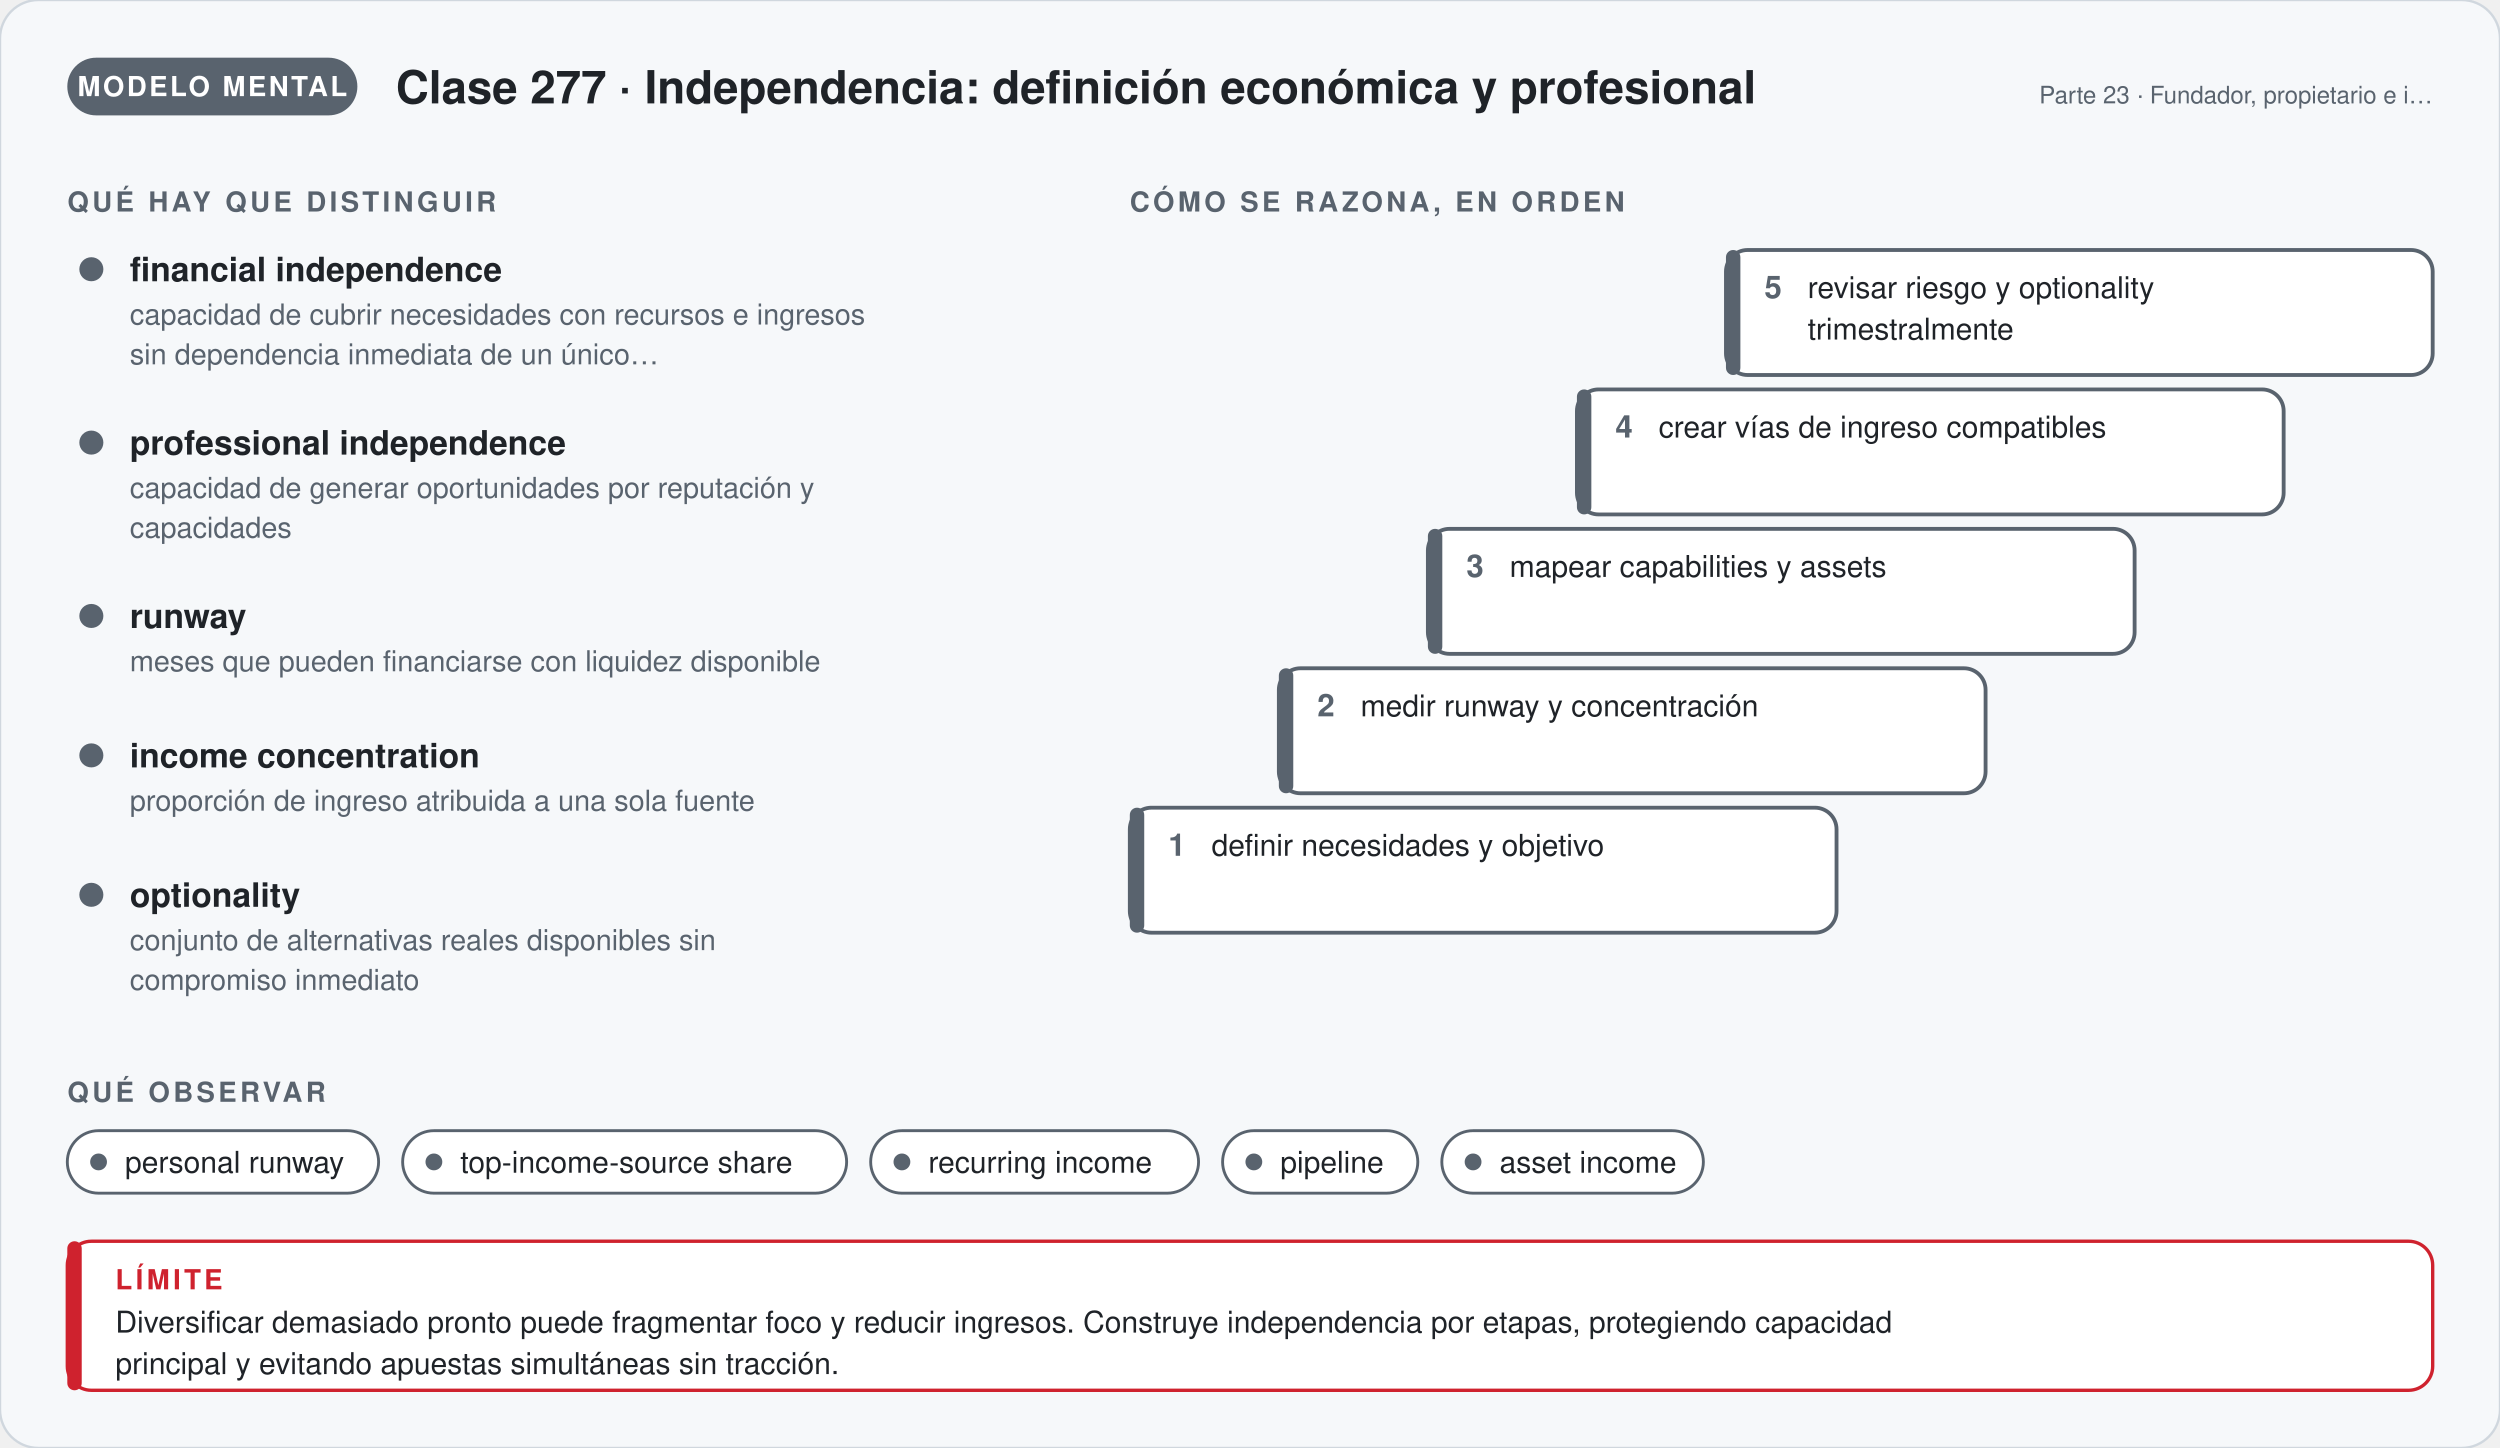
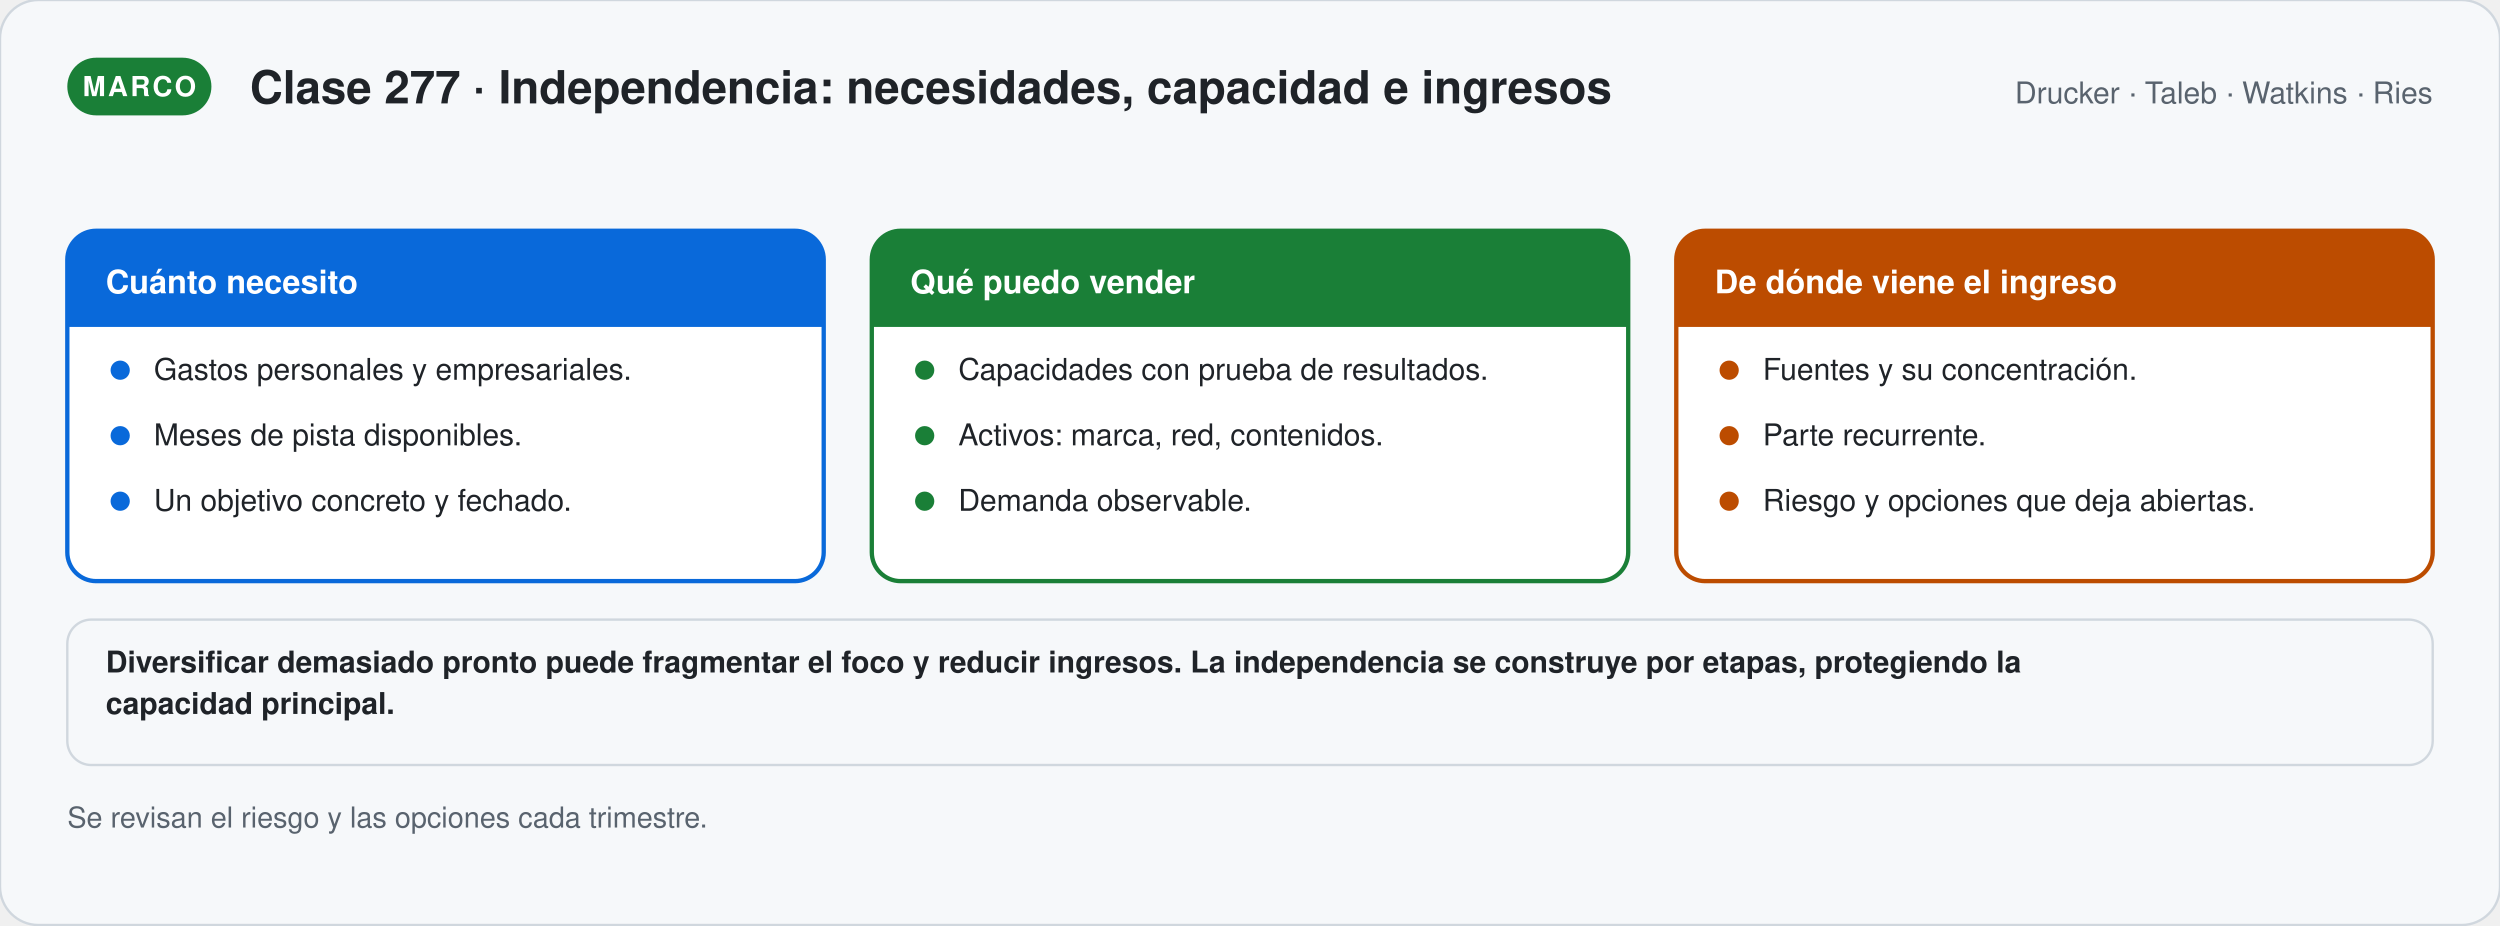
- <svg xmlns="http://www.w3.org/2000/svg" viewBox="0 0 1040 602.36" width="1040" role="img" aria-labelledby="t-g277 d-g277" font-family="'Segoe UI', 'Helvetica Neue', Helvetica, Arial, sans-serif">
+ <svg xmlns="http://www.w3.org/2000/svg" viewBox="0 0 1040 384.81" width="1040" role="img" aria-labelledby="t-s277 d-s277" font-family="'Segoe UI', 'Helvetica Neue', Helvetica, Arial, sans-serif">
  <defs>
-     <marker id="p-g277" viewBox="0 0 10 10" refX="8" refY="5" markerWidth="7" markerHeight="7" orient="auto">
+     <marker id="p-s277" viewBox="0 0 10 10" refX="8" refY="5" markerWidth="7" markerHeight="7" orient="auto">
      <path d="M1,1 L9,5 L1,9 Z" fill="#59636e" />
    </marker>
  </defs>
-   <rect width="1040" height="602.36" rx="16" fill="#f6f8fa" stroke="#d0d7de" />
-   <rect x="28" y="24" width="120.67" height="24" rx="12" fill="#59636e" />
-   <text x="88.335" y="40" font-size="11.5" font-weight="700" fill="#ffffff" text-anchor="middle" letter-spacing="1">MODELO MENTAL</text>
-   <text x="164.67" y="43" font-size="19" font-weight="700" fill="#1f2328" text-anchor="start">Clase 277 · Independencia: definición económica y profesional</text>
-   <text x="1012" y="43" font-size="10" font-weight="400" fill="#59636e" text-anchor="end">Parte 23 · Fundador, propietario e i…</text>
-   <text x="28" y="88" font-size="11.5" font-weight="700" fill="#59636e" text-anchor="start" letter-spacing="1.4">QUÉ HAY QUE DISTINGUIR</text>
-   <circle cx="38" cy="112" r="5" fill="#59636e" />
-   <text x="54" y="117" font-size="14" font-weight="700" fill="#1f2328" text-anchor="start">financial independence</text>
-   <text x="54" y="135" font-size="12" font-weight="400" fill="#59636e" text-anchor="start">capacidad de cubrir necesidades con recursos e ingresos</text>
-   <text x="54" y="151.56" font-size="12" font-weight="400" fill="#59636e" text-anchor="start">sin dependencia inmediata de un único…</text>
-   <circle cx="38" cy="184.12" r="5" fill="#59636e" />
-   <text x="54" y="189.12" font-size="14" font-weight="700" fill="#1f2328" text-anchor="start">professional independence</text>
-   <text x="54" y="207.12" font-size="12" font-weight="400" fill="#59636e" text-anchor="start">capacidad de generar oportunidades por reputación y</text>
-   <text x="54" y="223.68" font-size="12" font-weight="400" fill="#59636e" text-anchor="start">capacidades</text>
-   <circle cx="38" cy="256.24" r="5" fill="#59636e" />
-   <text x="54" y="261.24" font-size="14" font-weight="700" fill="#1f2328" text-anchor="start">runway</text>
-   <text x="54" y="279.24" font-size="12" font-weight="400" fill="#59636e" text-anchor="start">meses que pueden financiarse con liquidez disponible</text>
-   <circle cx="38" cy="314.24" r="5" fill="#59636e" />
-   <text x="54" y="319.24" font-size="14" font-weight="700" fill="#1f2328" text-anchor="start">income concentration</text>
-   <text x="54" y="337.24" font-size="12" font-weight="400" fill="#59636e" text-anchor="start">proporción de ingreso atribuida a una sola fuente</text>
-   <circle cx="38" cy="372.24" r="5" fill="#59636e" />
-   <text x="54" y="377.24" font-size="14" font-weight="700" fill="#1f2328" text-anchor="start">optionality</text>
-   <text x="54" y="395.24" font-size="12" font-weight="400" fill="#59636e" text-anchor="start">conjunto de alternativas reales disponibles sin</text>
-   <text x="54" y="411.8" font-size="12" font-weight="400" fill="#59636e" text-anchor="start">compromiso inmediato</text>
-   <text x="470" y="88" font-size="11.5" font-weight="700" fill="#59636e" text-anchor="start" letter-spacing="1.4">CÓMO SE RAZONA, EN ORDEN</text>
-   <rect x="470" y="336" width="294" height="52" rx="9" fill="#ffffff" stroke="#59636e" stroke-width="1.6" />
-   <rect x="470" y="336" width="6" height="52" rx="3" fill="#59636e" />
-   <text x="486" y="356" font-size="13" font-weight="800" fill="#59636e" text-anchor="start">1</text>
-   <text x="504" y="356" font-size="12.5" font-weight="400" fill="#1f2328" text-anchor="start">definir necesidades y objetivo</text>
-   <rect x="532" y="278" width="294" height="52" rx="9" fill="#ffffff" stroke="#59636e" stroke-width="1.6" />
-   <rect x="532" y="278" width="6" height="52" rx="3" fill="#59636e" />
-   <text x="548" y="298" font-size="13" font-weight="800" fill="#59636e" text-anchor="start">2</text>
-   <text x="566" y="298" font-size="12.5" font-weight="400" fill="#1f2328" text-anchor="start">medir runway y concentración</text>
-   <rect x="594" y="220" width="294" height="52" rx="9" fill="#ffffff" stroke="#59636e" stroke-width="1.6" />
-   <rect x="594" y="220" width="6" height="52" rx="3" fill="#59636e" />
-   <text x="610" y="240" font-size="13" font-weight="800" fill="#59636e" text-anchor="start">3</text>
-   <text x="628" y="240" font-size="12.5" font-weight="400" fill="#1f2328" text-anchor="start">mapear capabilities y assets</text>
-   <rect x="656" y="162" width="294" height="52" rx="9" fill="#ffffff" stroke="#59636e" stroke-width="1.6" />
-   <rect x="656" y="162" width="6" height="52" rx="3" fill="#59636e" />
-   <text x="672" y="182" font-size="13" font-weight="800" fill="#59636e" text-anchor="start">4</text>
-   <text x="690" y="182" font-size="12.5" font-weight="400" fill="#1f2328" text-anchor="start">crear vías de ingreso compatibles</text>
-   <rect x="718" y="104" width="294" height="52" rx="9" fill="#ffffff" stroke="#59636e" stroke-width="1.6" />
-   <rect x="718" y="104" width="6" height="52" rx="3" fill="#59636e" />
-   <text x="734" y="124" font-size="13" font-weight="800" fill="#59636e" text-anchor="start">5</text>
-   <text x="752" y="124" font-size="12.5" font-weight="400" fill="#1f2328" text-anchor="start">revisar riesgo y optionality</text>
-   <text x="752" y="141.25" font-size="12.5" font-weight="400" fill="#1f2328" text-anchor="start">trimestralmente</text>
-   <text x="28" y="458.36" font-size="11.5" font-weight="700" fill="#59636e" text-anchor="start" letter-spacing="1.4">QUÉ OBSERVAR</text>
-   <rect x="28" y="470.36" width="129.5" height="26" rx="13" fill="#ffffff" stroke="#59636e" stroke-width="1.2" />
-   <circle cx="41" cy="483.36" r="3.5" fill="#59636e" />
-   <text x="52" y="487.86" font-size="12.5" font-weight="400" fill="#1f2328" text-anchor="start">personal runway</text>
-   <rect x="167.5" y="470.36" width="184.7" height="26" rx="13" fill="#ffffff" stroke="#59636e" stroke-width="1.2" />
-   <circle cx="180.5" cy="483.36" r="3.5" fill="#59636e" />
-   <text x="191.5" y="487.86" font-size="12.5" font-weight="400" fill="#1f2328" text-anchor="start">top-income-source share</text>
-   <rect x="362.2" y="470.36" width="136.4" height="26" rx="13" fill="#ffffff" stroke="#59636e" stroke-width="1.2" />
-   <circle cx="375.2" cy="483.36" r="3.5" fill="#59636e" />
-   <text x="386.2" y="487.86" font-size="12.5" font-weight="400" fill="#1f2328" text-anchor="start">recurring income</text>
-   <rect x="508.6" y="470.36" width="81.2" height="26" rx="13" fill="#ffffff" stroke="#59636e" stroke-width="1.2" />
-   <circle cx="521.6" cy="483.36" r="3.5" fill="#59636e" />
-   <text x="532.6" y="487.86" font-size="12.5" font-weight="400" fill="#1f2328" text-anchor="start">pipeline</text>
-   <rect x="599.8" y="470.36" width="108.8" height="26" rx="13" fill="#ffffff" stroke="#59636e" stroke-width="1.2" />
-   <circle cx="612.8" cy="483.36" r="3.5" fill="#59636e" />
-   <text x="623.8" y="487.86" font-size="12.5" font-weight="400" fill="#1f2328" text-anchor="start">asset income</text>
-   <rect x="28" y="516.36" width="984" height="62" rx="10" fill="#ffffff" stroke="#cf222e" stroke-width="1.4" />
-   <rect x="28" y="516.36" width="6" height="62" rx="3" fill="#cf222e" />
-   <text x="48" y="536.36" font-size="11.5" font-weight="700" fill="#cf222e" text-anchor="start" letter-spacing="1.4">LÍMITE</text>
-   <text x="48" y="554.36" font-size="12.5" font-weight="400" fill="#1f2328" text-anchor="start">Diversificar demasiado pronto puede fragmentar foco y reducir ingresos. Construye independencia por etapas, protegiendo capacidad</text>
-   <text x="48" y="571.61" font-size="12.5" font-weight="400" fill="#1f2328" text-anchor="start">principal y evitando apuestas simultáneas sin tracción.</text>
+   <rect width="1040" height="384.81" rx="16" fill="#f6f8fa" stroke="#d0d7de" />
+   <rect x="28" y="24" width="59.95" height="24" rx="12" fill="#1a7f37" />
+   <text x="57.975" y="40" font-size="11.5" font-weight="700" fill="#ffffff" text-anchor="middle" letter-spacing="1">MARCO</text>
+   <text x="103.95" y="43" font-size="19" font-weight="700" fill="#1f2328" text-anchor="start">Clase 277 · Independencia: necesidades, capacidad e ingresos</text>
+   <text x="1012" y="43" font-size="12.5" font-weight="400" fill="#59636e" text-anchor="end">Drucker · Taleb · Watkins · Ries</text>
+   <rect x="28" y="96" width="314.667" height="145.75" rx="12" fill="#ffffff" stroke="#0969da" stroke-width="1.8" />
+   <path d="M28.0,136 V108 a12,12 0 0 1 12,-12 H330.667 a12,12 0 0 1 12,12 V136 Z" fill="#0969da" />
+   <text x="44" y="122" font-size="13.5" font-weight="800" fill="#ffffff" text-anchor="start">Cuánto necesito</text>
+   <circle cx="50.0" cy="154" r="4" fill="#0969da" />
+   <text x="64" y="158" font-size="12.5" font-weight="400" fill="#1f2328" text-anchor="start">Gastos personales y empresariales.</text>
+   <circle cx="50.0" cy="181.25" r="4" fill="#0969da" />
+   <text x="64" y="185.25" font-size="12.5" font-weight="400" fill="#1f2328" text-anchor="start">Meses de pista disponibles.</text>
+   <circle cx="50.0" cy="208.5" r="4" fill="#0969da" />
+   <text x="64" y="212.5" font-size="12.5" font-weight="400" fill="#1f2328" text-anchor="start">Un objetivo concreto y fechado.</text>
+   <rect x="362.667" y="96" width="314.667" height="145.75" rx="12" fill="#ffffff" stroke="#1a7f37" stroke-width="1.8" />
+   <path d="M362.667,136 V108 a12,12 0 0 1 12,-12 H665.333 a12,12 0 0 1 12,12 V136 Z" fill="#1a7f37" />
+   <text x="378.667" y="122" font-size="13.5" font-weight="800" fill="#ffffff" text-anchor="start">Qué puedo vender</text>
+   <circle cx="384.667" cy="154" r="4" fill="#1a7f37" />
+   <text x="398.667" y="158" font-size="12.5" font-weight="400" fill="#1f2328" text-anchor="start">Capacidades con prueba de resultados.</text>
+   <circle cx="384.667" cy="181.25" r="4" fill="#1a7f37" />
+   <text x="398.667" y="185.25" font-size="12.5" font-weight="400" fill="#1f2328" text-anchor="start">Activos: marca, red, contenidos.</text>
+   <circle cx="384.667" cy="208.5" r="4" fill="#1a7f37" />
+   <text x="398.667" y="212.5" font-size="12.5" font-weight="400" fill="#1f2328" text-anchor="start">Demanda observable.</text>
+   <rect x="697.333" y="96" width="314.667" height="145.75" rx="12" fill="#ffffff" stroke="#bc4c00" stroke-width="1.8" />
+   <path d="M697.333,136 V108 a12,12 0 0 1 12,-12 H1000.0 a12,12 0 0 1 12,12 V136 Z" fill="#bc4c00" />
+   <text x="713.333" y="122" font-size="13.5" font-weight="800" fill="#ffffff" text-anchor="start">De dónde viene el ingreso</text>
+   <circle cx="719.333" cy="154" r="4" fill="#bc4c00" />
+   <text x="733.333" y="158" font-size="12.5" font-weight="400" fill="#1f2328" text-anchor="start">Fuentes y su concentración.</text>
+   <circle cx="719.333" cy="181.25" r="4" fill="#bc4c00" />
+   <text x="733.333" y="185.25" font-size="12.5" font-weight="400" fill="#1f2328" text-anchor="start">Parte recurrente.</text>
+   <circle cx="719.333" cy="208.5" r="4" fill="#bc4c00" />
+   <text x="733.333" y="212.5" font-size="12.5" font-weight="400" fill="#1f2328" text-anchor="start">Riesgo y opciones que deja abiertas.</text>
+   <rect x="28" y="257.75" width="984" height="60.5" rx="10" fill="#f6f8fa" stroke="#d0d7de" stroke-width="1" />
+   <text x="44" y="279.75" font-size="12.5" font-weight="600" fill="#1f2328" text-anchor="start">Diversificar demasiado pronto puede fragmentar el foco y reducir ingresos. La independencia se construye por etapas, protegiendo la</text>
+   <text x="44" y="297" font-size="12.5" font-weight="600" fill="#1f2328" text-anchor="start">capacidad principal.</text>
+   <text x="28" y="344.25" font-size="12" font-weight="400" fill="#59636e" text-anchor="start">Se revisan el riesgo y las opciones cada trimestre.</text>
</svg>
